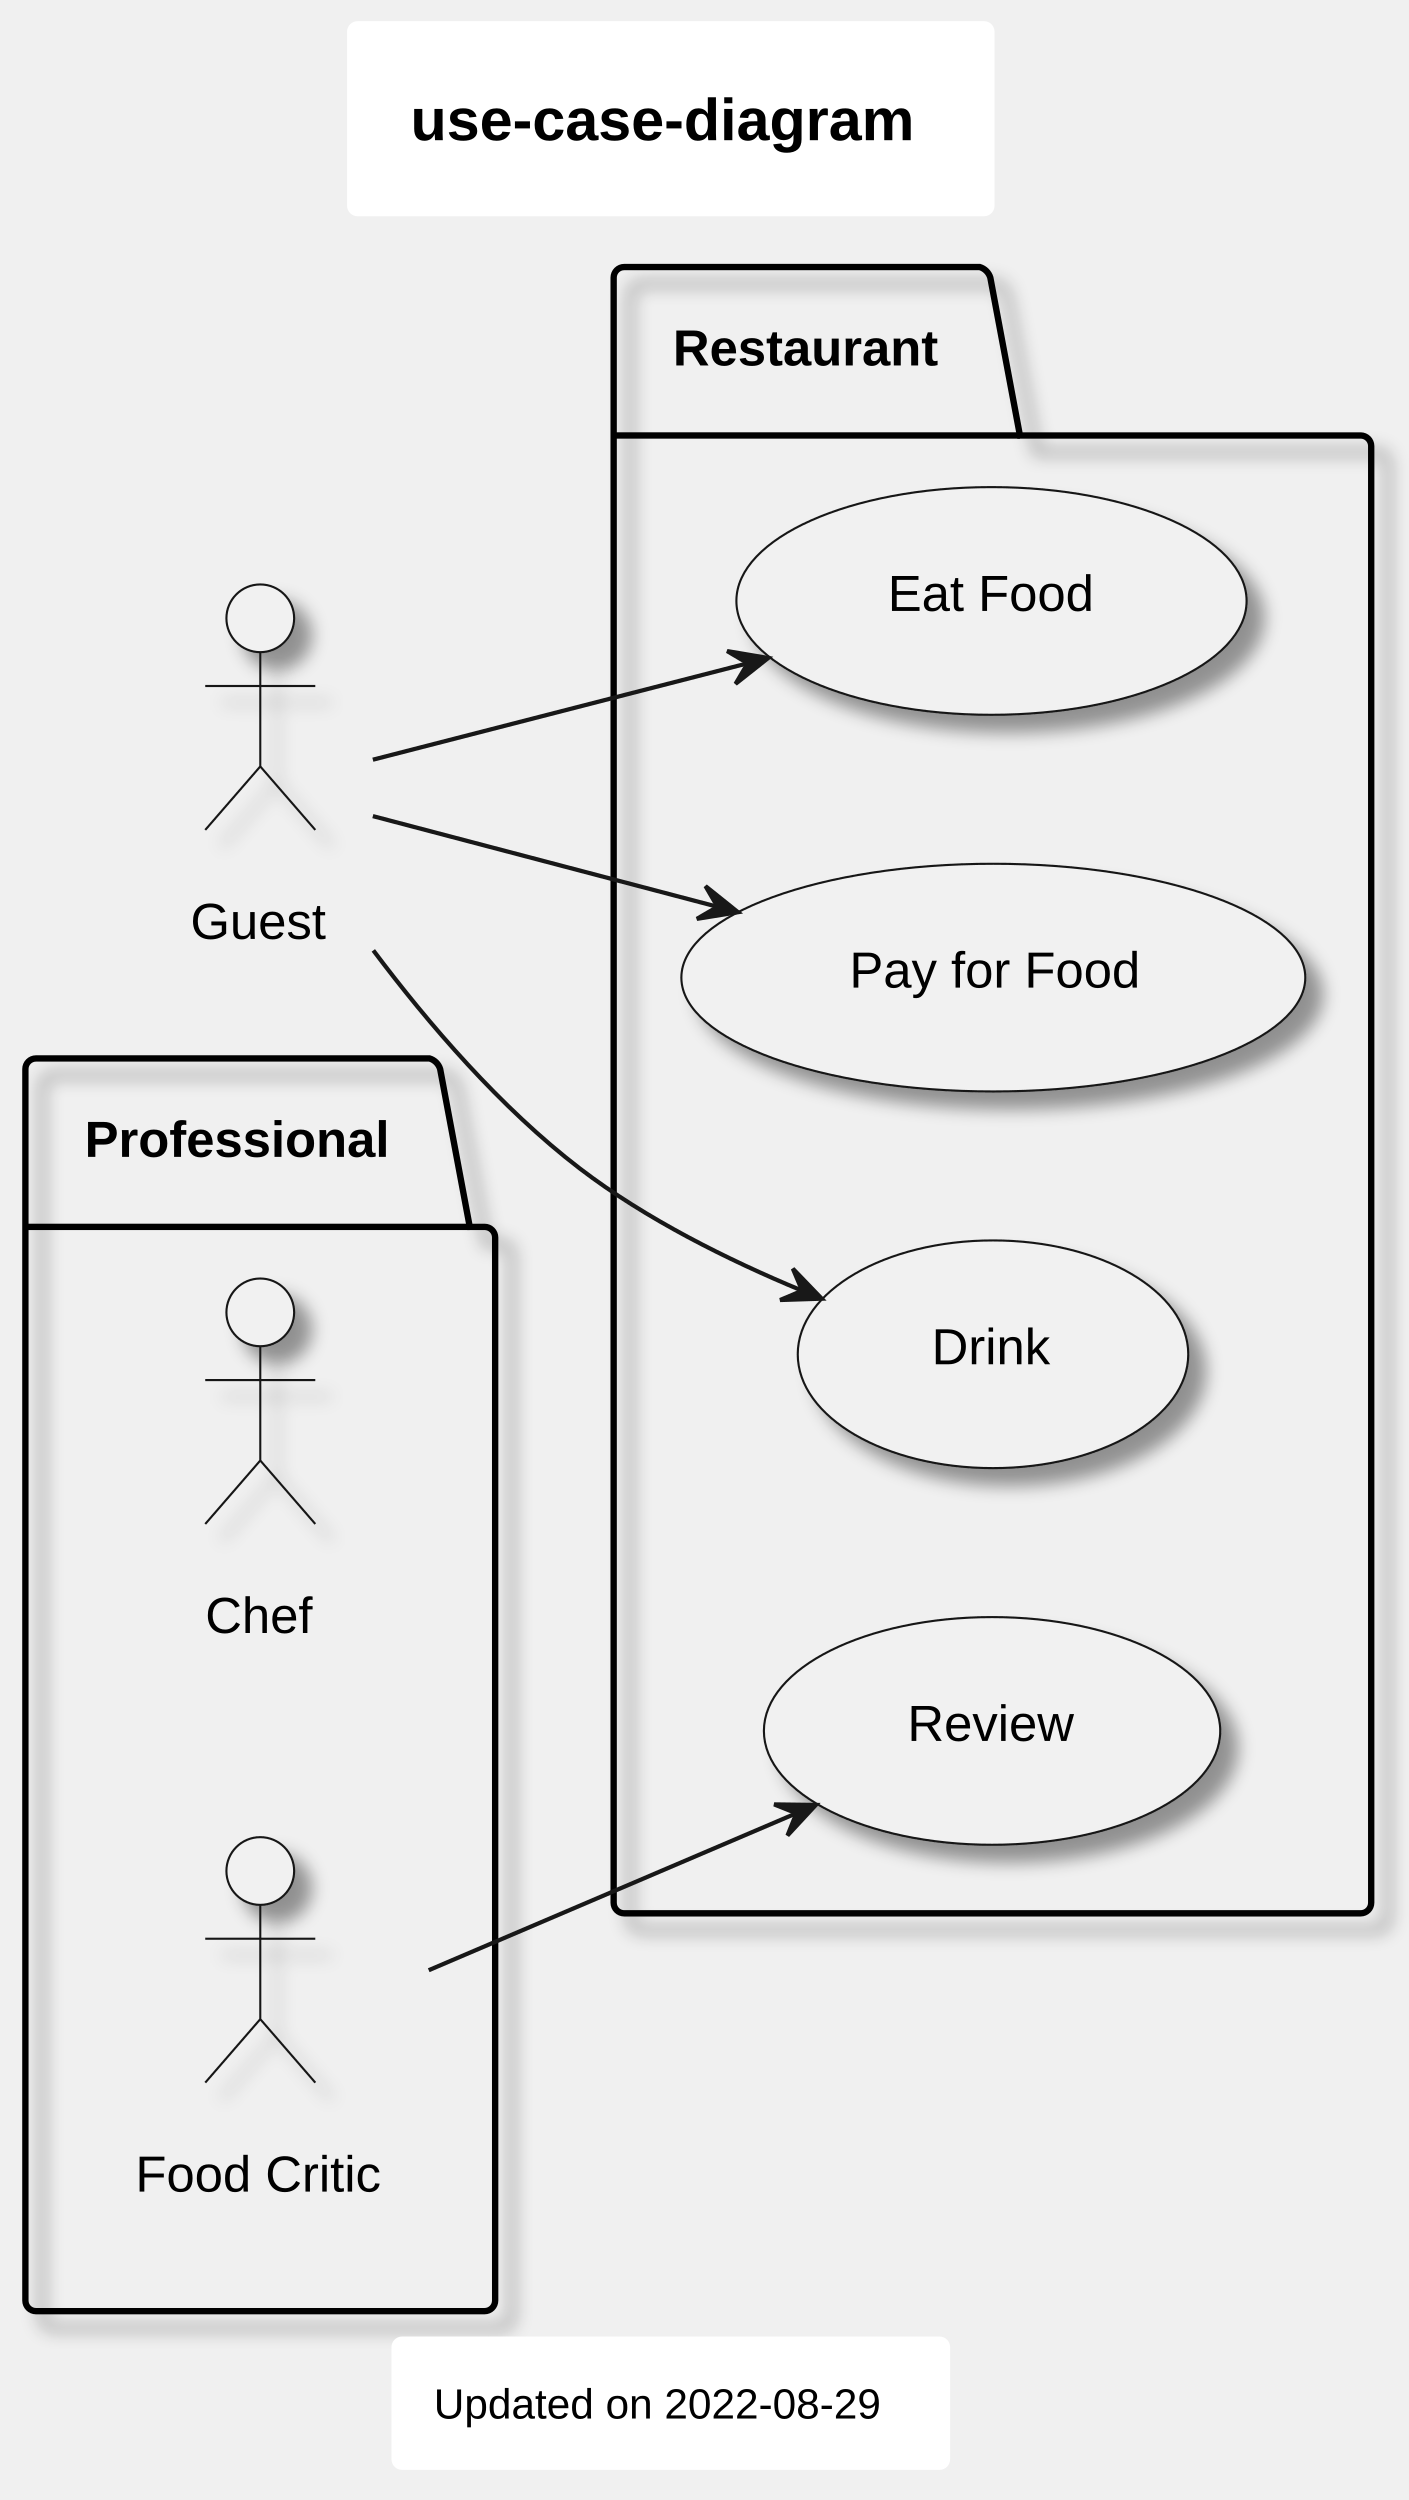
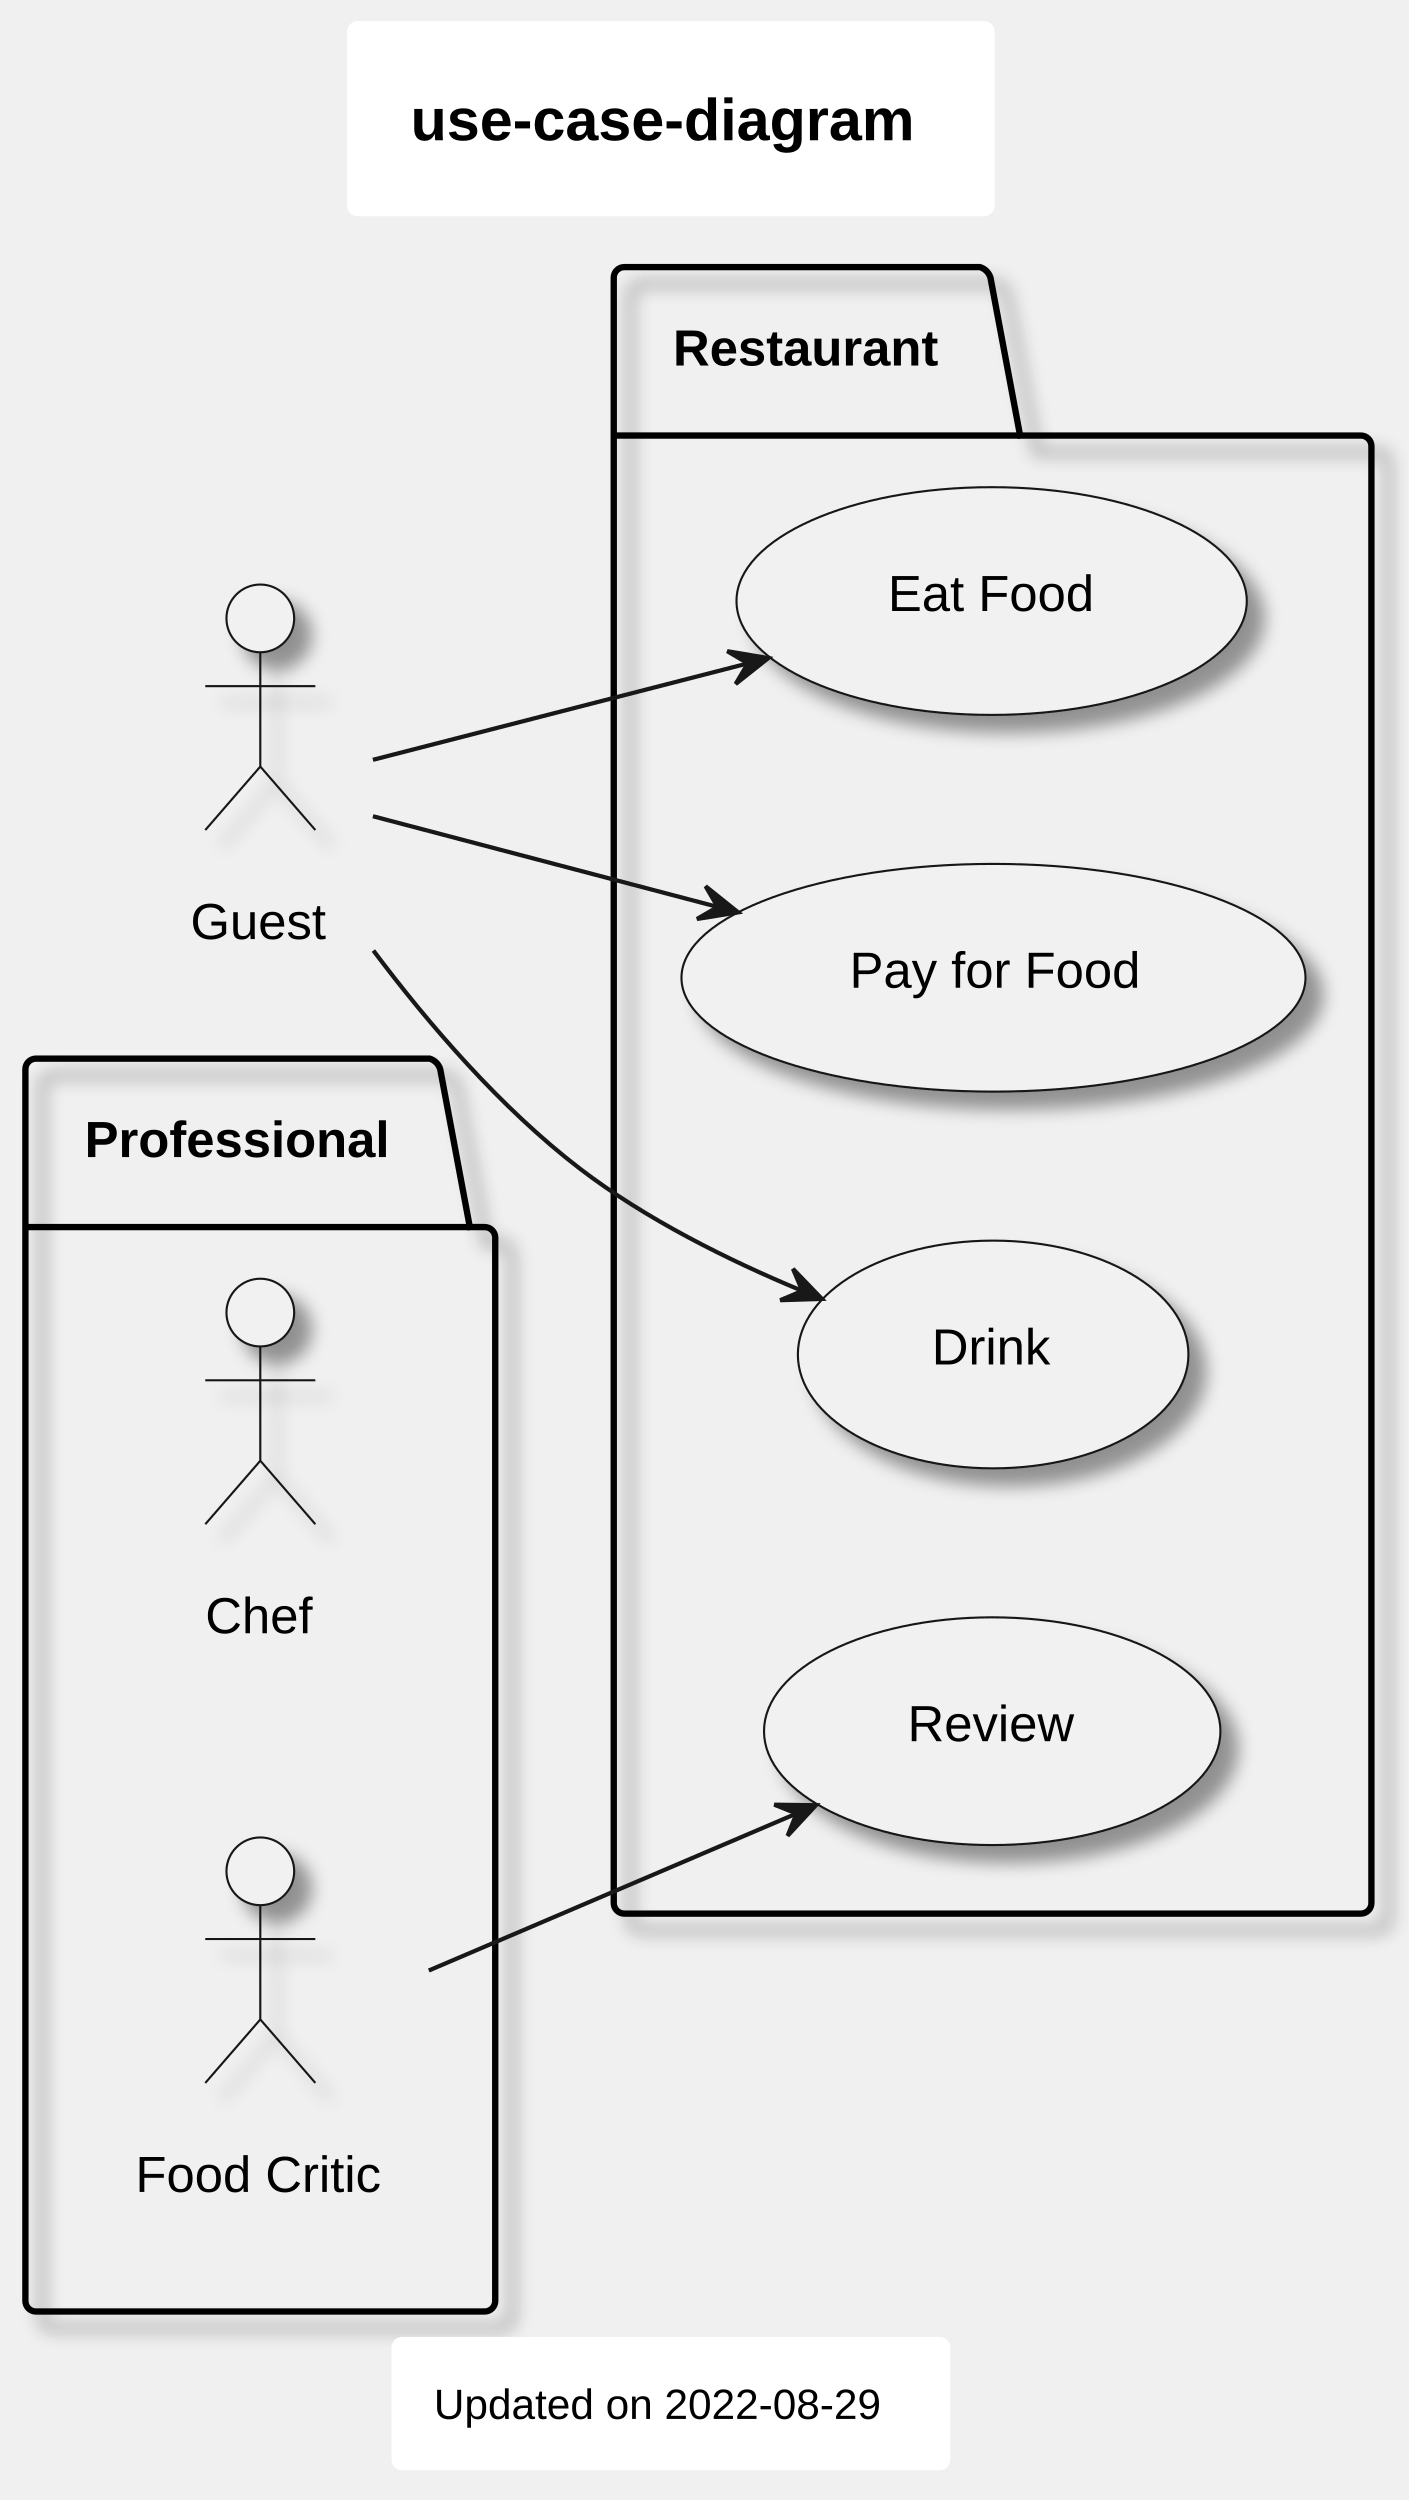
- <svg xmlns="http://www.w3.org/2000/svg" contentStyleType="text/css" height="1846.875px" preserveAspectRatio="none" style="width:1040px;height:1846px;background:#FFFFFF;" version="1.1" viewBox="0 0 1040 1846" width="1040.625px" zoomAndPan="magnify">
+ <svg xmlns="http://www.w3.org/2000/svg" contentStyleType="text/css" height="1292.812px" preserveAspectRatio="none" style="width:728px;height:1292px;background:#FFFFFF;" version="1.1" viewBox="0 0 728 1292" width="728.438px" zoomAndPan="magnify">
  <defs>
-     <filter height="300%" id="f16vzrb9b3cotq" width="300%" x="-1" y="-1">
-       <feGaussianBlur result="blurOut" stdDeviation="6.25" />
+     <filter height="300%" id="f1sybjgsa1lfb9" width="300%" x="-1" y="-1">
+       <feGaussianBlur result="blurOut" stdDeviation="4.375" />
      <feColorMatrix in="blurOut" result="blurOut2" type="matrix" values="0 0 0 0 0 0 0 0 0 0 0 0 0 0 0 0 0 0 .4 0" />
-       <feOffset dx="12.5" dy="12.5" in="blurOut2" result="blurOut3" />
+       <feOffset dx="8.75" dy="8.75" in="blurOut2" result="blurOut3" />
      <feBlend in="SourceGraphic" in2="blurOut3" mode="normal" />
    </filter>
  </defs>
  <g>
-     <rect fill="#FFFFFF" height="144.058" rx="7.812" ry="7.812" style="stroke:#00000000;stroke-width:3.125;" width="478.125" x="256.25" y="15.625" />
-     <text fill="#000000" font-family="Arial" font-size="43.75" font-weight="bold" lengthAdjust="spacing" textLength="384.375" x="303.125" y="103.537">use-case-diagram</text>
+     <rect fill="#FFFFFF" height="100.841" rx="5.469" ry="5.469" style="stroke:#00000000;stroke-width:2.188;" width="334.688" x="179.375" y="10.938" />
+     <text fill="#000000" font-family="Arial" font-size="30.625" font-weight="bold" lengthAdjust="spacing" textLength="269.062" x="212.188" y="72.476">use-case-diagram</text>
    <g id="cluster_Professional">
-       <path d="M26.562,781.558 L317.188,781.558 A11.719,11.719 0 0 1 325,789.371 L346.875,905.93 L357.812,905.93 A7.812,7.812 0 0 1 365.625,913.742 L365.625,1698.746 A7.812,7.812 0 0 1 357.812,1706.558 L26.562,1706.558 A7.812,7.812 0 0 1 18.75,1698.746 L18.75,789.371 A7.812,7.812 0 0 1 26.562,781.558" filter="url(#f16vzrb9b3cotq)" style="stroke:#000000;stroke-width:4.688;fill:none;" />
-       <line style="stroke:#000000;stroke-width:4.688;fill:none;" x1="18.75" x2="346.875" y1="905.93" y2="905.93" />
-       <text fill="#000000" font-family="Arial" font-size="37.5" font-weight="bold" lengthAdjust="spacing" textLength="225" x="62.5" y="854.233">Professional</text>
+       <path d="M18.594,547.091 L222.031,547.091 A8.203,8.203 0 0 1 227.5,552.559 L242.812,634.151 L250.469,634.151 A5.469,5.469 0 0 1 255.938,639.619 L255.938,1189.122 A5.469,5.469 0 0 1 250.469,1194.591 L18.594,1194.591 A5.469,5.469 0 0 1 13.125,1189.122 L13.125,552.559 A5.469,5.469 0 0 1 18.594,547.091" filter="url(#f1sybjgsa1lfb9)" style="stroke:#000000;stroke-width:3.281;fill:none;" />
+       <line style="stroke:#000000;stroke-width:3.281;fill:none;" x1="13.125" x2="242.812" y1="634.151" y2="634.151" />
+       <text fill="#000000" font-family="Arial" font-size="26.25" font-weight="bold" lengthAdjust="spacing" textLength="157.5" x="43.75" y="597.963">Professional</text>
    </g>
    <g id="cluster_Restaurant">
-       <path d="M460.938,197.183 L723.438,197.183 A11.719,11.719 0 0 1 731.25,204.996 L753.125,321.555 L1004.688,321.555 A7.812,7.812 0 0 1 1012.5,329.367 L1012.5,1404.996 A7.812,7.812 0 0 1 1004.688,1412.808 L460.938,1412.808 A7.812,7.812 0 0 1 453.125,1404.996 L453.125,204.996 A7.812,7.812 0 0 1 460.938,197.183" filter="url(#f16vzrb9b3cotq)" style="stroke:#000000;stroke-width:4.688;fill:none;" />
-       <line style="stroke:#000000;stroke-width:4.688;fill:none;" x1="453.125" x2="753.125" y1="321.555" y2="321.555" />
-       <text fill="#000000" font-family="Arial" font-size="37.5" font-weight="bold" lengthAdjust="spacing" textLength="196.875" x="496.875" y="269.858">Restaurant</text>
+       <path d="M322.656,138.028 L506.406,138.028 A8.203,8.203 0 0 1 511.875,143.497 L527.188,225.088 L703.281,225.088 A5.469,5.469 0 0 1 708.75,230.557 L708.75,983.497 A5.469,5.469 0 0 1 703.281,988.966 L322.656,988.966 A5.469,5.469 0 0 1 317.188,983.497 L317.188,143.497 A5.469,5.469 0 0 1 322.656,138.028" filter="url(#f1sybjgsa1lfb9)" style="stroke:#000000;stroke-width:3.281;fill:none;" />
+       <line style="stroke:#000000;stroke-width:3.281;fill:none;" x1="317.188" x2="527.188" y1="225.088" y2="225.088" />
+       <text fill="#000000" font-family="Arial" font-size="26.25" font-weight="bold" lengthAdjust="spacing" textLength="137.812" x="347.812" y="188.9">Restaurant</text>
    </g>
    <g id="elem_chef">
-       <ellipse cx="192.188" cy="969.058" fill="#F1F1F1" filter="url(#f16vzrb9b3cotq)" rx="25" ry="25" style="stroke:#181818;stroke-width:1.562;" />
-       <path d="M192.188,994.058 L192.188,1078.433 M151.562,1019.058 L232.812,1019.058 M192.188,1078.433 L151.562,1125.308 M192.188,1078.433 L232.812,1125.308" fill="none" filter="url(#f16vzrb9b3cotq)" style="stroke:#181818;stroke-width:1.562;" />
-       <text fill="#000000" font-family="Arial" font-size="37.5" lengthAdjust="spacing" textLength="81.25" x="151.562" y="1205.795">Chef</text>
+       <ellipse cx="134.531" cy="678.341" fill="#F1F1F1" filter="url(#f1sybjgsa1lfb9)" rx="17.5" ry="17.5" style="stroke:#181818;stroke-width:1.094;" />
+       <path d="M134.531,695.841 L134.531,754.903 M106.094,713.341 L162.969,713.341 M134.531,754.903 L106.094,787.716 M134.531,754.903 L162.969,787.716" fill="none" filter="url(#f1sybjgsa1lfb9)" style="stroke:#181818;stroke-width:1.094;" />
+       <text fill="#000000" font-family="Arial" font-size="26.25" lengthAdjust="spacing" textLength="56.875" x="106.094" y="844.057">Chef</text>
    </g>
    <g id="elem_foodCritic">
-       <ellipse cx="192.188" cy="1381.558" fill="#F1F1F1" filter="url(#f16vzrb9b3cotq)" rx="25" ry="25" style="stroke:#181818;stroke-width:1.562;" />
-       <path d="M192.188,1406.558 L192.188,1490.933 M151.562,1431.558 L232.812,1431.558 M192.188,1490.933 L151.562,1537.808 M192.188,1490.933 L232.812,1537.808" fill="none" filter="url(#f16vzrb9b3cotq)" style="stroke:#181818;stroke-width:1.562;" />
-       <text fill="#000000" font-family="Arial" font-size="37.5" lengthAdjust="spacing" textLength="184.375" x="100" y="1618.295">Food Critic</text>
+       <ellipse cx="134.531" cy="967.091" fill="#F1F1F1" filter="url(#f1sybjgsa1lfb9)" rx="17.5" ry="17.5" style="stroke:#181818;stroke-width:1.094;" />
+       <path d="M134.531,984.591 L134.531,1043.653 M106.094,1002.091 L162.969,1002.091 M134.531,1043.653 L106.094,1076.466 M134.531,1043.653 L162.969,1076.466" fill="none" filter="url(#f1sybjgsa1lfb9)" style="stroke:#181818;stroke-width:1.094;" />
+       <text fill="#000000" font-family="Arial" font-size="26.25" lengthAdjust="spacing" textLength="129.062" x="70" y="1132.807">Food Critic</text>
    </g>
    <g id="elem_eatFood">
-       <ellipse cx="732.111" cy="443.744" fill="#F1F1F1" filter="url(#f16vzrb9b3cotq)" rx="188.361" ry="84.061" style="stroke:#181818;stroke-width:1.562;" />
-       <text fill="#000000" font-family="Arial" font-size="37.5" lengthAdjust="spacing" textLength="153.125" x="655.549" y="451.108">Eat Food</text>
+       <ellipse cx="512.478" cy="310.621" fill="#F1F1F1" filter="url(#f1sybjgsa1lfb9)" rx="131.853" ry="58.842" style="stroke:#181818;stroke-width:1.094;" />
+       <text fill="#000000" font-family="Arial" font-size="26.25" lengthAdjust="spacing" textLength="107.188" x="458.884" y="315.775">Eat Food</text>
    </g>
    <g id="elem_playForFood">
-       <ellipse cx="733.471" cy="721.869" fill="#F1F1F1" filter="url(#f16vzrb9b3cotq)" rx="230.346" ry="84.061" style="stroke:#181818;stroke-width:1.562;" />
-       <text fill="#000000" font-family="Arial" font-size="37.5" lengthAdjust="spacing" textLength="212.5" x="627.221" y="729.233">Pay for Food</text>
+       <ellipse cx="513.43" cy="505.308" fill="#F1F1F1" filter="url(#f1sybjgsa1lfb9)" rx="161.242" ry="58.842" style="stroke:#181818;stroke-width:1.094;" />
+       <text fill="#000000" font-family="Arial" font-size="26.25" lengthAdjust="spacing" textLength="148.75" x="439.055" y="510.463">Pay for Food</text>
    </g>
    <g id="elem_drink">
-       <ellipse cx="733.23" cy="999.994" fill="#F1F1F1" filter="url(#f16vzrb9b3cotq)" rx="144.167" ry="84.061" style="stroke:#181818;stroke-width:1.562;" />
-       <text fill="#000000" font-family="Arial" font-size="37.5" lengthAdjust="spacing" textLength="90.625" x="687.917" y="1007.358">Drink</text>
+       <ellipse cx="513.261" cy="699.996" fill="#F1F1F1" filter="url(#f1sybjgsa1lfb9)" rx="100.917" ry="58.842" style="stroke:#181818;stroke-width:1.094;" />
+       <text fill="#000000" font-family="Arial" font-size="26.25" lengthAdjust="spacing" textLength="63.438" x="481.542" y="705.15">Drink</text>
    </g>
    <g id="elem_review">
-       <ellipse cx="732.537" cy="1278.119" fill="#F1F1F1" filter="url(#f16vzrb9b3cotq)" rx="168.474" ry="84.061" style="stroke:#181818;stroke-width:1.562;" />
-       <text fill="#000000" font-family="Arial" font-size="37.5" lengthAdjust="spacing" textLength="125" x="670.037" y="1285.483">Review</text>
+       <ellipse cx="512.776" cy="894.683" fill="#F1F1F1" filter="url(#f1sybjgsa1lfb9)" rx="117.932" ry="58.842" style="stroke:#181818;stroke-width:1.094;" />
+       <text fill="#000000" font-family="Arial" font-size="26.25" lengthAdjust="spacing" textLength="87.5" x="469.026" y="899.838">Review</text>
    </g>
    <g id="elem_guest">
-       <ellipse cx="192.188" cy="456.558" fill="#F1F1F1" filter="url(#f16vzrb9b3cotq)" rx="25" ry="25" style="stroke:#181818;stroke-width:1.562;" />
-       <path d="M192.188,481.558 L192.188,565.933 M151.562,506.558 L232.812,506.558 M192.188,565.933 L151.562,612.808 M192.188,565.933 L232.812,612.808" fill="none" filter="url(#f16vzrb9b3cotq)" style="stroke:#181818;stroke-width:1.562;" />
-       <text fill="#000000" font-family="Arial" font-size="37.5" lengthAdjust="spacing" textLength="103.125" x="140.625" y="693.295">Guest</text>
+       <ellipse cx="134.531" cy="319.591" fill="#F1F1F1" filter="url(#f1sybjgsa1lfb9)" rx="17.5" ry="17.5" style="stroke:#181818;stroke-width:1.094;" />
+       <path d="M134.531,337.091 L134.531,396.153 M106.094,354.591 L162.969,354.591 M134.531,396.153 L106.094,428.966 M134.531,396.153 L162.969,428.966" fill="none" filter="url(#f1sybjgsa1lfb9)" style="stroke:#181818;stroke-width:1.094;" />
+       <text fill="#000000" font-family="Arial" font-size="26.25" lengthAdjust="spacing" textLength="72.188" x="98.438" y="485.307">Guest</text>
    </g>
    <g id="link_foodCritic_review">
-       <path d="M316.562,1454.808 C397.219,1420.371 503.406,1375.027 587.938,1338.933" fill="none" id="foodCritic-to-review" style="stroke:#181818;stroke-width:3.125;" />
-       <polygon fill="#181818" points="602.406,1332.777,571.631,1332.367,588.045,1338.932,581.479,1355.345,602.406,1332.777" style="stroke:#181818;stroke-width:3.125;" />
+       <path d="M221.594,1018.366 C278.053,994.26 352.384,962.519 411.556,937.253" fill="none" id="foodCritic-to-review" style="stroke:#181818;stroke-width:2.188;" />
+       <polygon fill="#181818" points="421.684,932.944,400.142,932.657,411.631,937.252,407.036,948.742,421.684,932.944" style="stroke:#181818;stroke-width:2.188;" />
    </g>
    <g id="link_guest_eatFood">
-       <path d="M275.312,560.965 C347.969,542.277 457.75,514.027 551.219,489.996" fill="none" id="guest-to-eatFood" style="stroke:#181818;stroke-width:3.125;" />
-       <polygon fill="#181818" points="567.25,485.871,536.9,480.754,552.115,489.755,543.115,504.97,567.25,485.871" style="stroke:#181818;stroke-width:3.125;" />
+       <path d="M192.719,392.675 C243.578,379.594 320.425,359.819 385.853,342.997" fill="none" id="guest-to-eatFood" style="stroke:#181818;stroke-width:2.188;" />
+       <polygon fill="#181818" points="397.075,340.11,375.83,336.528,386.481,342.828,380.181,353.479,397.075,340.11" style="stroke:#181818;stroke-width:2.188;" />
    </g>
    <g id="link_guest_playForFood">
-       <path d="M275.312,602.621 C342.469,620.277 441.344,646.308 529.719,669.558" fill="none" id="guest-to-playForFood" style="stroke:#181818;stroke-width:3.125;" />
-       <polygon fill="#181818" points="544.938,673.558,520.923,654.309,529.827,669.58,514.557,678.485,544.938,673.558" style="stroke:#181818;stroke-width:3.125;" />
+       <path d="M192.719,421.834 C239.728,434.194 308.941,452.416 370.803,468.691" fill="none" id="guest-to-playForFood" style="stroke:#181818;stroke-width:2.188;" />
+       <polygon fill="#181818" points="381.456,471.491,364.646,458.016,370.879,468.706,360.19,474.939,381.456,471.491" style="stroke:#181818;stroke-width:2.188;" />
    </g>
    <g id="link_guest_drink">
-       <path d="M275.656,701.777 C316.469,756.152 369.75,818.09 428.125,862.808 C476.969,900.215 537.656,930.371 591.719,952.808" fill="none" id="guest-to-drink" style="stroke:#181818;stroke-width:3.125;" />
-       <polygon fill="#181818" points="606.781,958.933,585.427,936.769,592.305,953.053,576.02,959.931,606.781,958.933" style="stroke:#181818;stroke-width:3.125;" />
+       <path d="M192.959,491.244 C221.528,529.306 258.825,572.663 299.688,603.966 C333.878,630.15 376.359,651.26 414.203,666.966" fill="none" id="guest-to-drink" style="stroke:#181818;stroke-width:2.188;" />
+       <polygon fill="#181818" points="424.747,671.253,409.799,655.738,414.613,667.138,403.214,671.952,424.747,671.253" style="stroke:#181818;stroke-width:2.188;" />
    </g>
-     <rect fill="#FFFFFF" height="98.434" rx="7.812" ry="7.812" style="stroke:#00000000;stroke-width:3.125;" width="412.5" x="289.062" y="1725.308" />
-     <text fill="#000000" font-family="Arial" font-size="31.25" lengthAdjust="spacing" textLength="350" x="320.312" y="1785.87">Updated on 2022-08-29</text>
+     <rect fill="#FFFFFF" height="68.904" rx="5.469" ry="5.469" style="stroke:#00000000;stroke-width:2.188;" width="288.75" x="202.344" y="1207.716" />
+     <text fill="#000000" font-family="Arial" font-size="21.875" lengthAdjust="spacing" textLength="245" x="224.219" y="1250.109">Updated on 2022-08-29</text>
  </g>
</svg>
